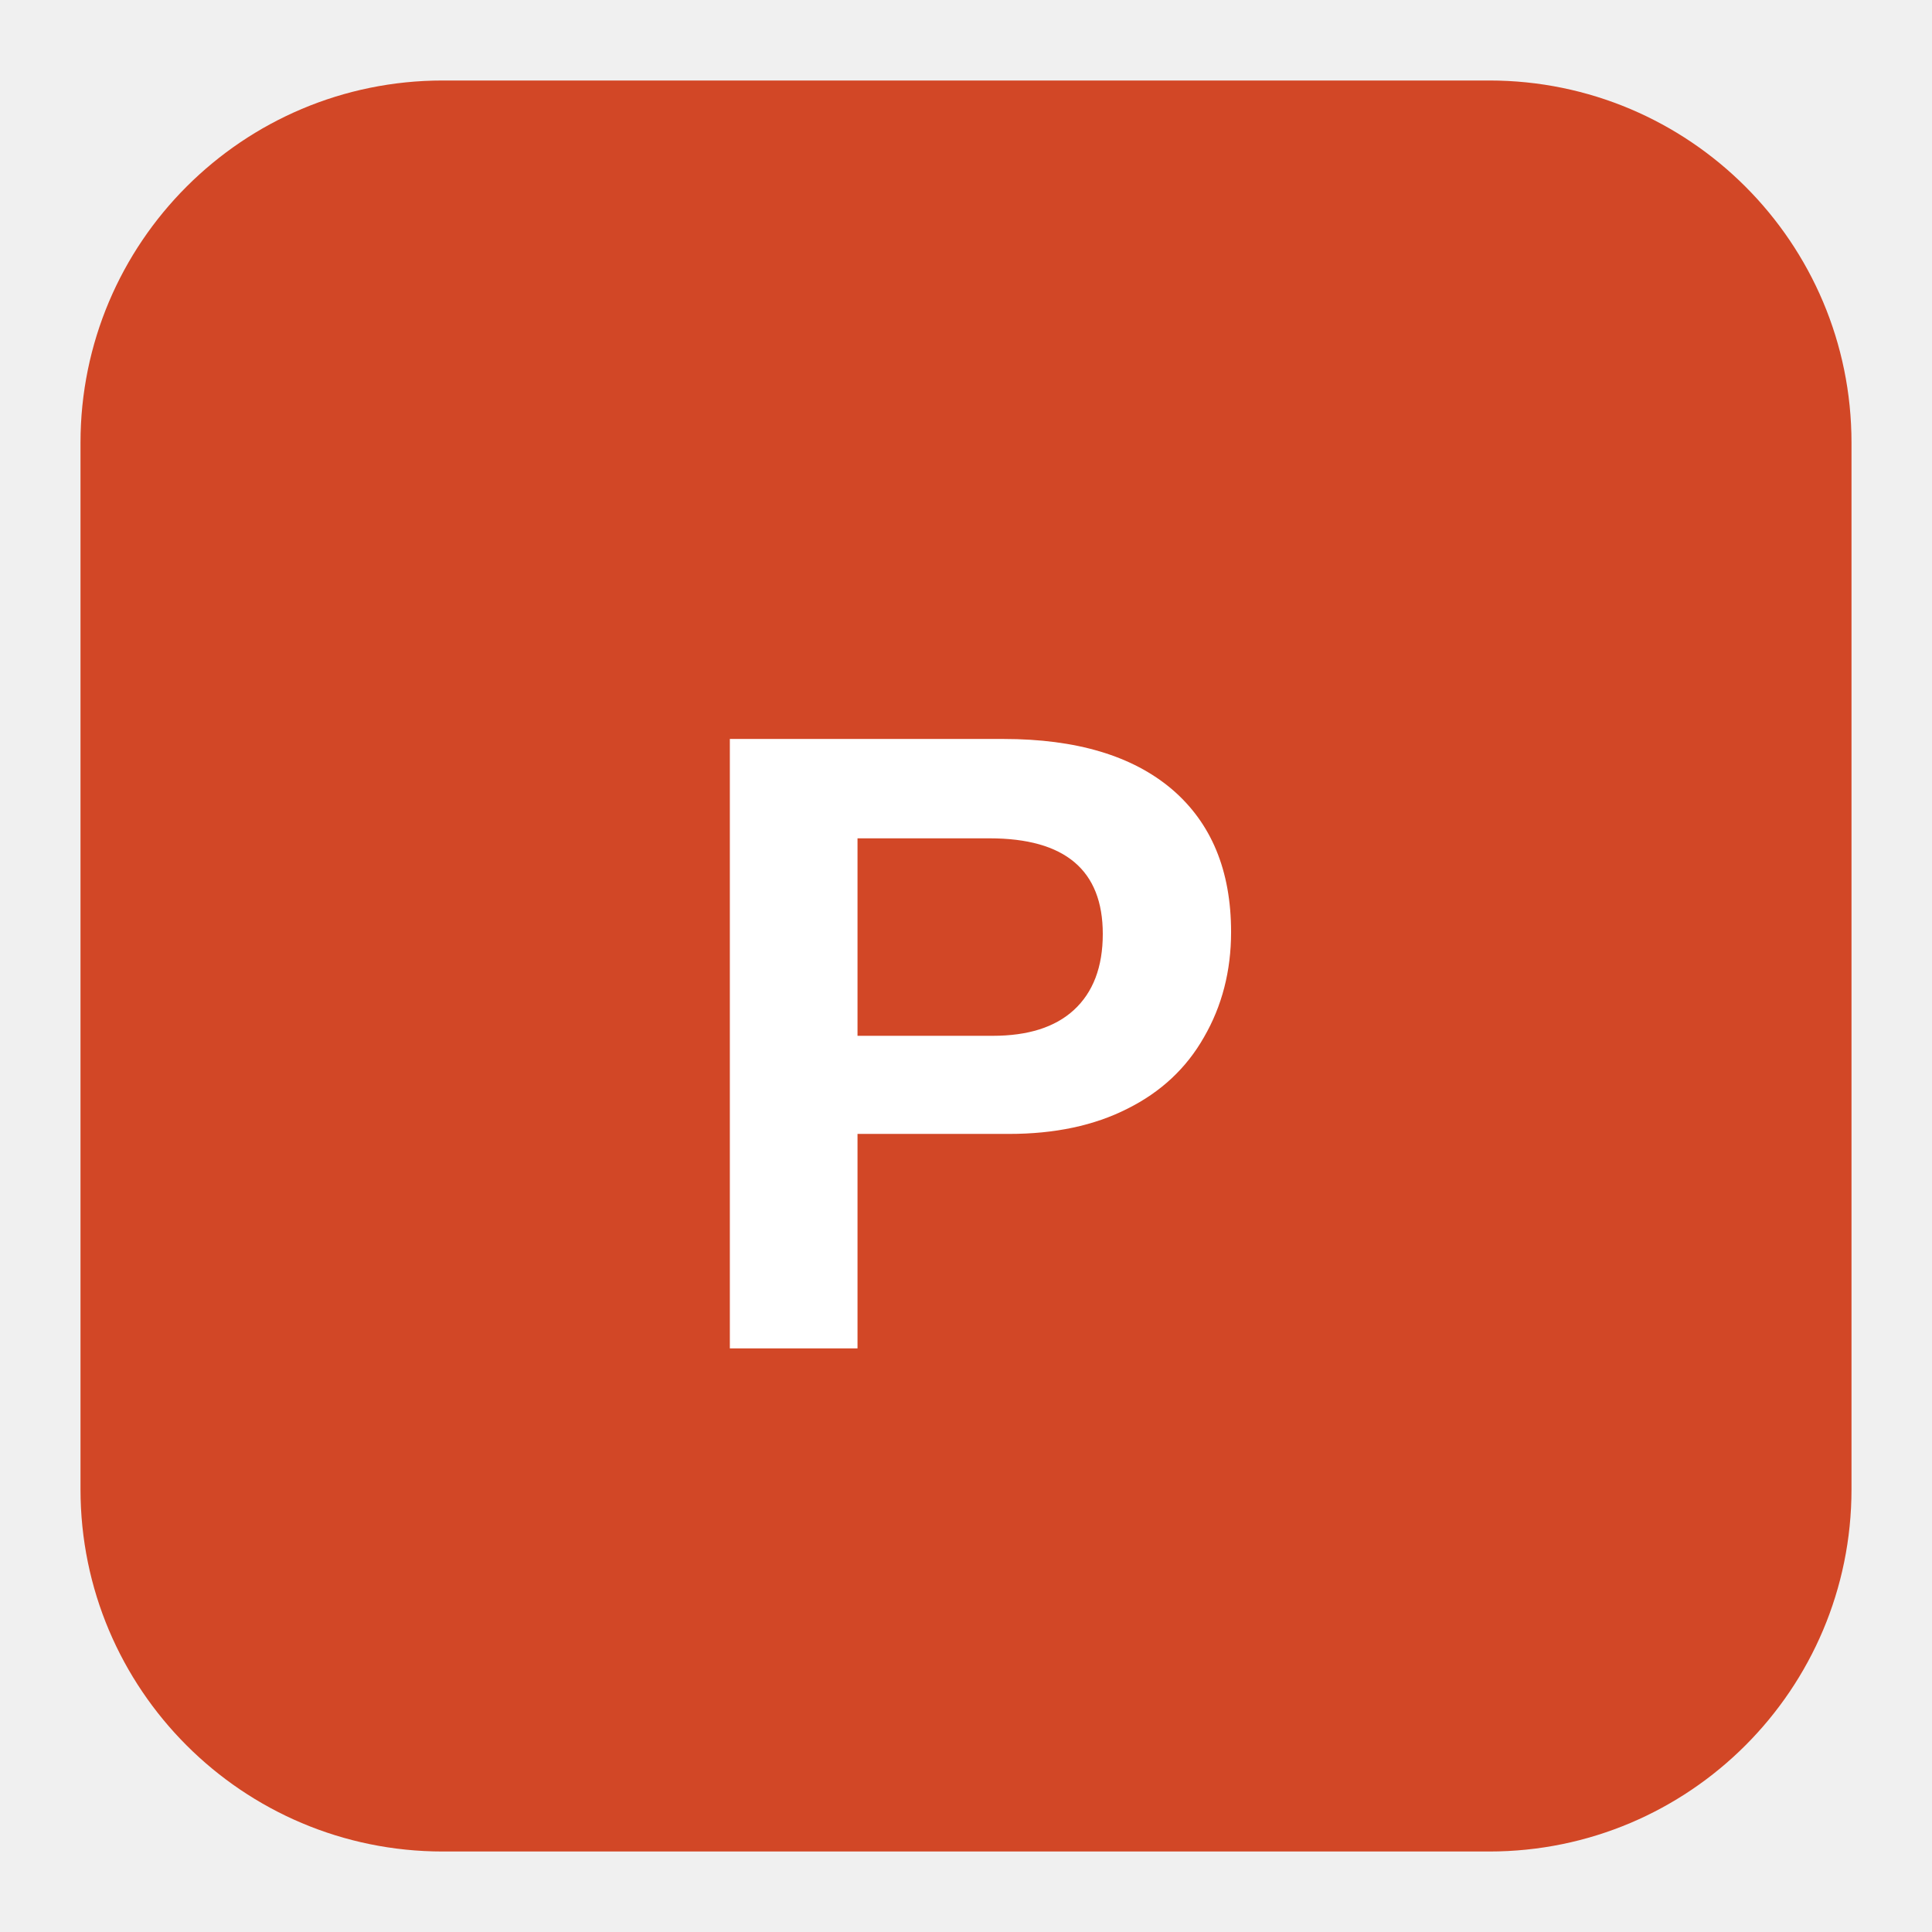
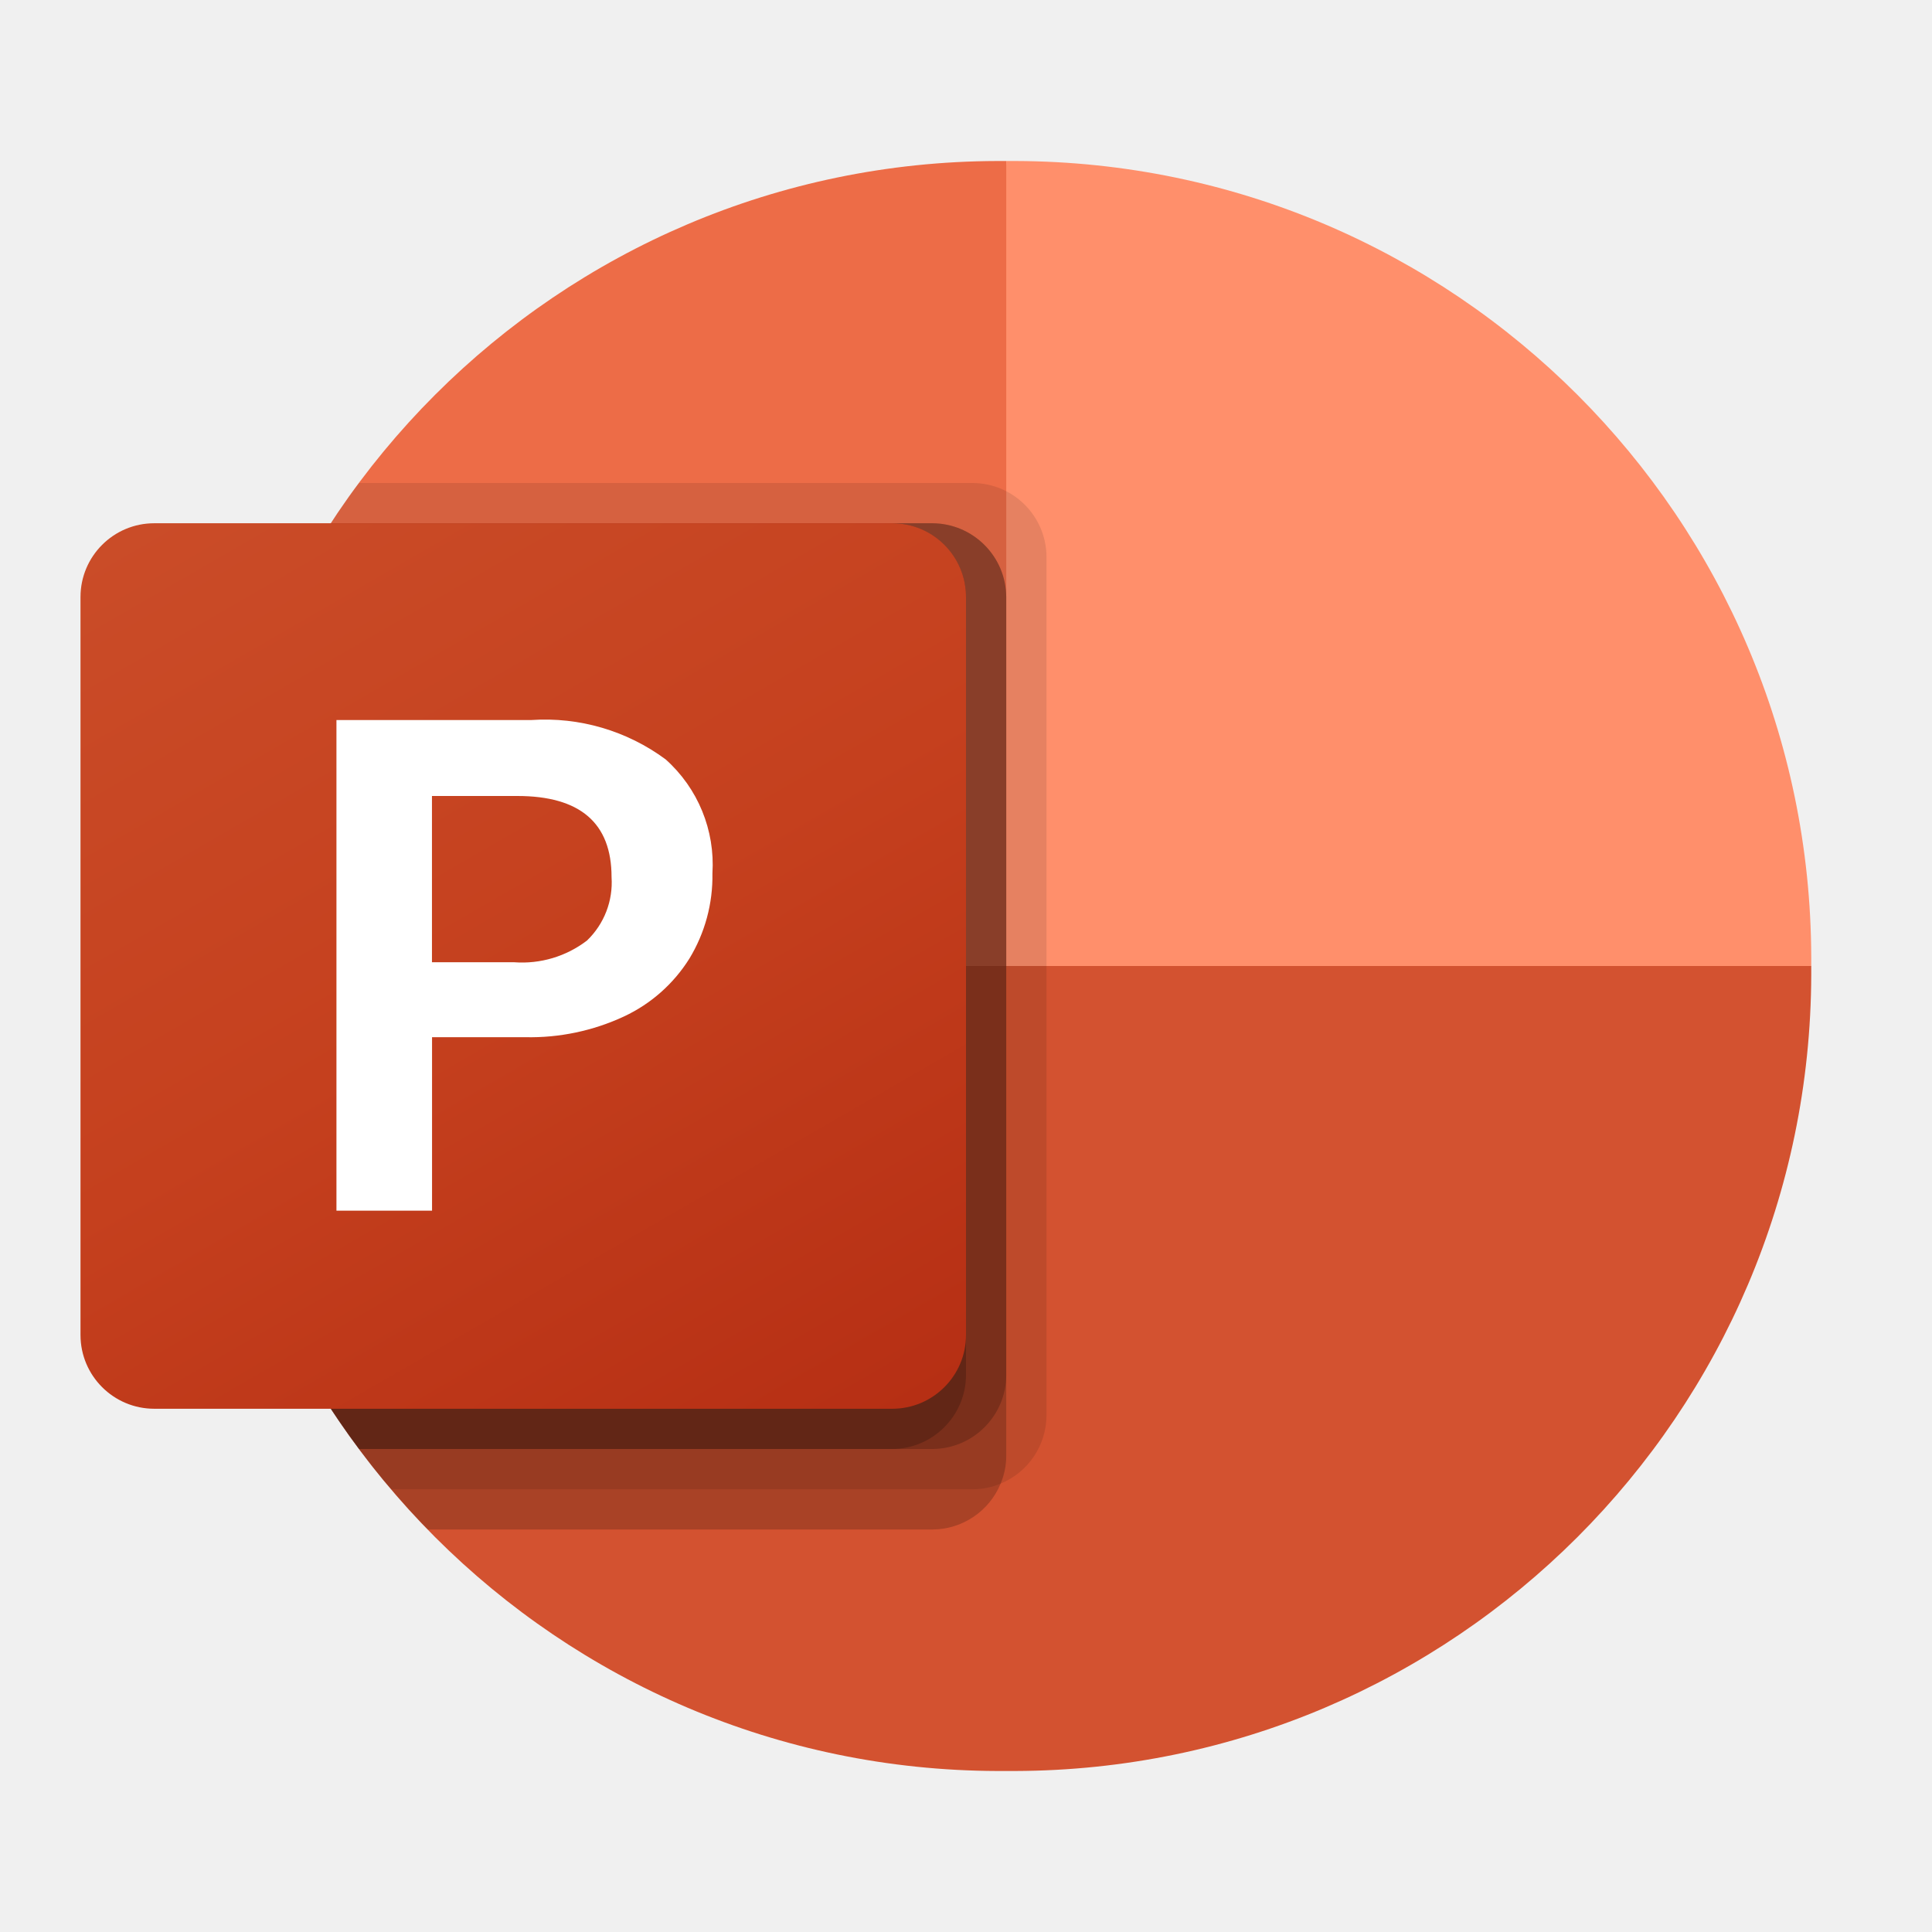
<svg xmlns="http://www.w3.org/2000/svg" viewBox="0 0 48 48">
-   <rect x="2" y="2" width="44" height="44" rx="9" fill="#D24726" />
-   <text x="24" y="33.5" text-anchor="middle" font-family="Arial,sans-serif" font-size="22" font-weight="700" fill="#fff">P</text>
+   <defs>
+     <linearGradient id="ppt-a" x1="5.822" y1="11.568" x2="20.178" y2="36.432" gradientUnits="userSpaceOnUse">
+       <stop offset="0" stop-color="#ca4c28" />
+       <stop offset=".5" stop-color="#c5401e" />
+       <stop offset="1" stop-color="#b62f14" />
+     </linearGradient>
+   </defs>
+   <path d="M28 26L25 4h-.224A19.834 19.834 0 0 0 5 23.776V24z" fill="#ed6c47" />
+   <path d="M25.224 4H25v20l10 4 10-4v-.224A19.834 19.834 0 0 0 25.224 4z" fill="#ff8f6b" />
+   <path d="M45 24v.22A19.837 19.837 0 0 1 25.22 44h-.44A19.837 19.837 0 0 1 5 24.22V24z" fill="#d35230" />
+   <path fill="none" d="M0 0h48v48H0z" />
+   <path d="M26 13.83v21.34a1.841 1.841 0 0 1-1.14 1.69 1.772 1.772 0 0 1-.69.14H9.72c-.28-.32-.55-.66-.8-1A19.614 19.614 0 0 1 5 24.22v-.44A19.555 19.555 0 0 1 8.22 13c.22-.34.45-.68.7-1h15.25A1.844 1.844 0 0 1 26 13.83z" opacity=".1" />
+   <path d="M25 14.83v21.34a1.772 1.772 0 0 1-.14.69A1.841 1.841 0 0 1 23.17 38H10.63a17.1 17.1 0 0 1-.91-1c-.28-.32-.55-.66-.8-1A19.614 19.614 0 0 1 5 24.22v-.44A19.555 19.555 0 0 1 8.22 13h14.95A1.844 1.844 0 0 1 25 14.83z" opacity=".2" />
+   <path d="M25 14.83v19.34A1.844 1.844 0 0 1 23.17 36H8.92A19.614 19.614 0 0 1 5 24.22v-.44A19.555 19.555 0 0 1 8.22 13h14.95A1.844 1.844 0 0 1 25 14.83z" opacity=".2" />
+   <path d="M24 14.83v19.34A1.844 1.844 0 0 1 22.17 36H8.92A19.614 19.614 0 0 1 5 24.22v-.44A19.555 19.555 0 0 1 8.22 13h13.95A1.844 1.844 0 0 1 24 14.83z" opacity=".2" />
+   <rect x="2" y="13" width="22" height="22" rx="1.833" fill="url(#ppt-a)" />
+   <path d="M13.2 17.889a5.039 5.039 0 0 1 3.338.978A3.5 3.5 0 0 1 17.7 21.7a3.942 3.942 0 0 1-.573 2.117 3.829 3.829 0 0 1-1.627 1.438 5.524 5.524 0 0 1-2.447.514h-2.319v4.31H8.359v-12.19zm-2.468 6.018h2.044a2.654 2.654 0 0 0 1.807-.539 2 2 0 0 0 .611-1.577q0-2.015-2.342-2.015h-2.12z" fill="#fff" />
</svg>
